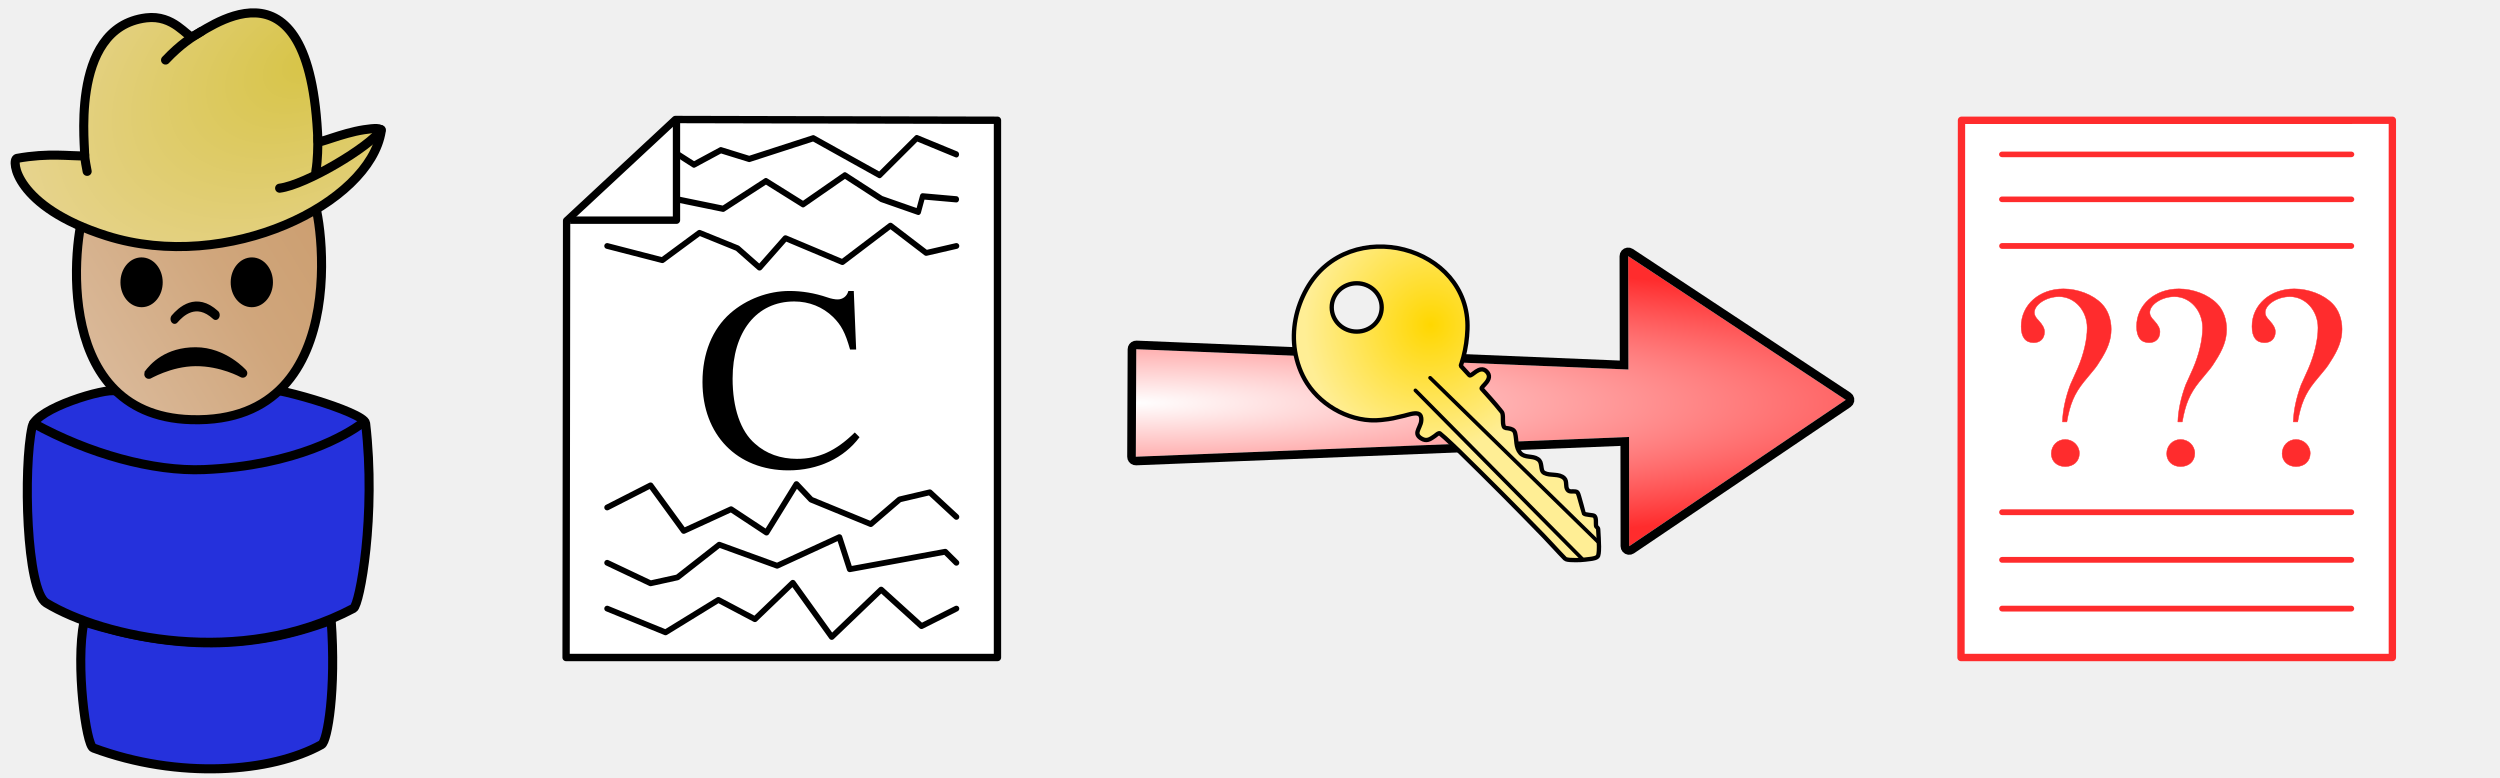
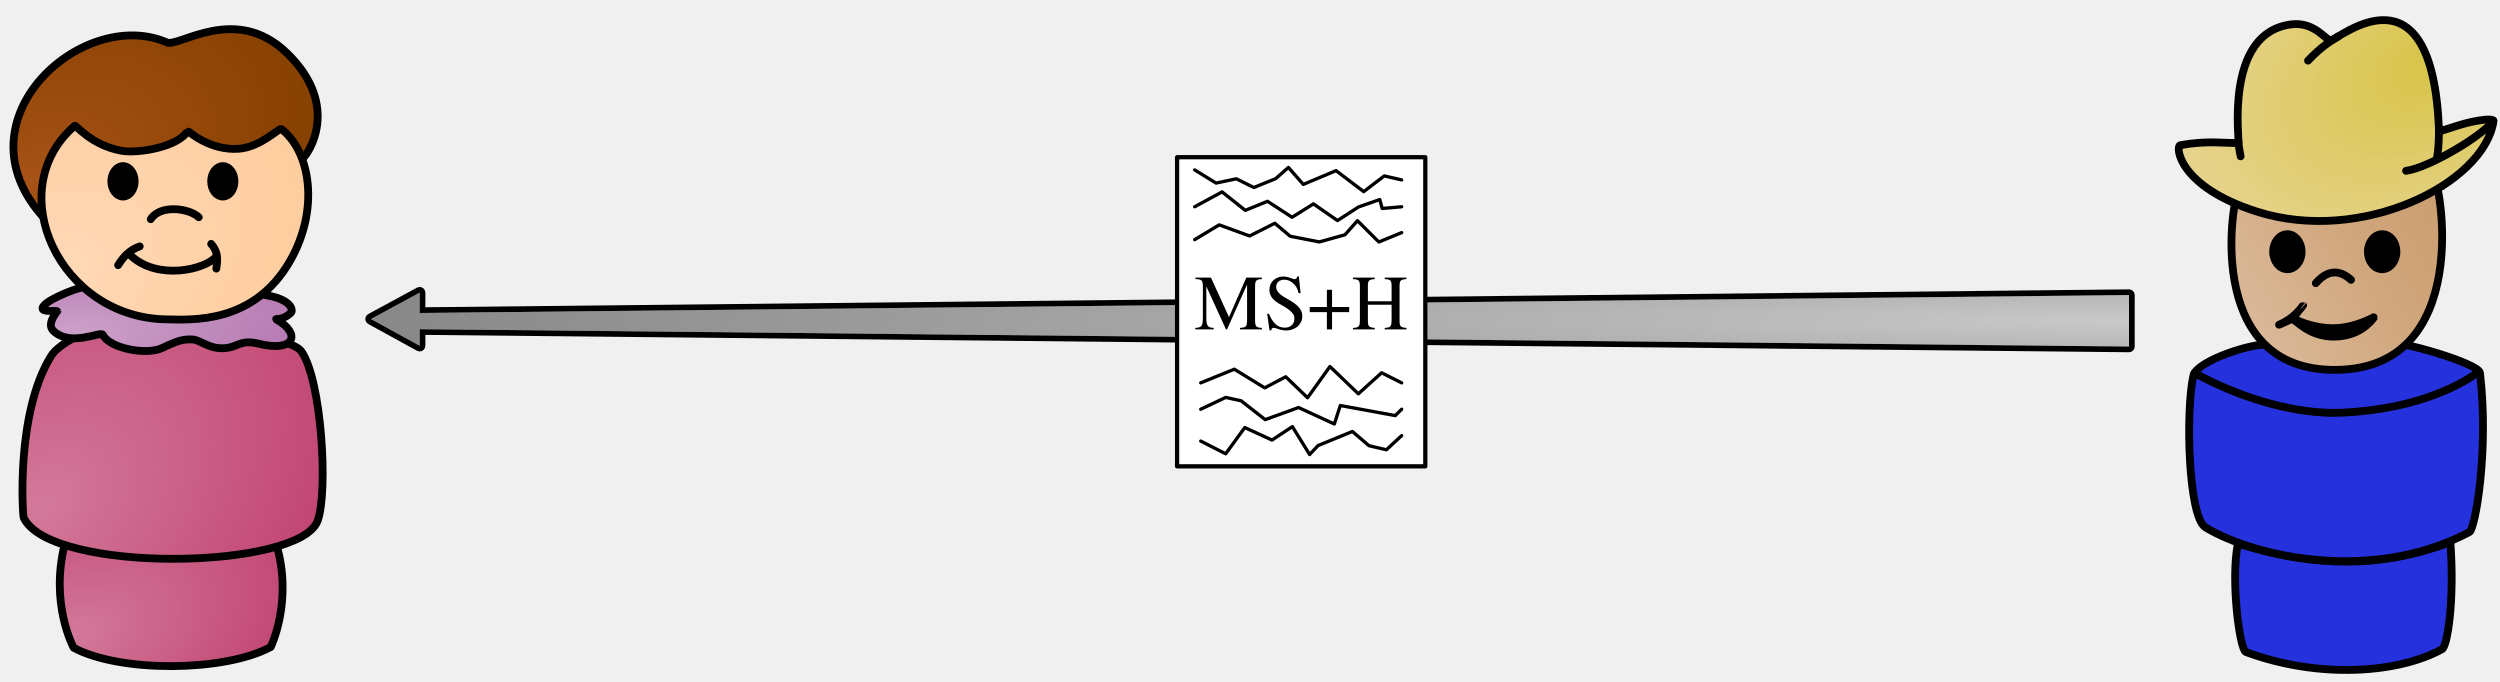
- <svg xmlns="http://www.w3.org/2000/svg" width="100%" height="100%" viewBox="0 0 1800 560" version="1.1" xml:space="preserve" style="fill-rule:evenodd;clip-rule:evenodd;stroke-linecap:round;stroke-linejoin:round;stroke-miterlimit:1;">
-   <g id="Alice and Bob" transform="matrix(1,0,0,1,-60,-340)">
-     <g id="bob_sad" transform="matrix(0.466667,0,0,0.466667,60,340)">
-       <g id="Layer1" transform="matrix(1,0,0,1,-300,0)">
-         <g id="Lower Body" transform="matrix(1,0,0,1,14.7399,3.31559)">
-           <path d="M414.763,956.16C401.544,1022.16 418.129,1146.57 429.162,1150.67C560.8,1199.6 703.607,1188.72 781.379,1145.51C790.558,1140.41 804.031,1060.49 796.185,953.596C673.431,999.545 555.882,999.879 414.763,956.16Z" style="fill:url(#_Radial1);stroke-width:14px;stroke:black;" />
-         </g>
-         <g id="Upper Body" transform="matrix(1,0,0,1,14.7399,3.31559)">
-           <path d="M463.257,600C448.66,594.767 341.26,626.493 334.898,654.924C320.807,717.896 325.651,908.126 356.619,926.967C443.692,979.942 655.855,1027.9 830.63,935.274C840.26,930.171 865.914,791.525 849.313,649.644C847.262,632.11 695.909,588.7 683.74,596.684L463.257,600Z" style="fill:url(#_Radial2);stroke-width:14px;stroke:black;" />
-         </g>
-         <g id="Face" transform="matrix(1,0,0,1,0.607137,9.01685)">
-           <path d="M781.219,297.94C764.337,320.678 435.876,307.777 431.198,313.669C418.241,329.985 368.119,631.926 594.514,638.478C859.198,646.138 789.423,286.89 781.219,297.94Z" style="fill:url(#_Linear3);stroke-width:14px;stroke:black;" />
-         </g>
-         <g id="Cowboy Hat" transform="matrix(1,0,0,1,31.1652,8.11235)">
-           <path d="M295.156,236.226C285.734,237.922 291.476,310.885 433.305,355.731C620.259,414.846 839.367,305.673 857.004,194.185C857.797,189.172 847.203,189.413 830.374,192.022C795.205,197.474 759.534,214.255 759.377,210.087C747.688,-100.228 579.888,45.697 565.442,48.073C557.013,49.46 536.969,14.163 494.385,19.419C371.688,34.562 402.573,232.227 399.147,232.33C376.386,233.018 344.24,227.393 295.156,236.226Z" style="fill:url(#_Radial4);stroke-width:14px;stroke:black;" />
-         </g>
-         <g id="Right Eye" transform="matrix(0.999958,0.00914364,-0.00914364,0.999958,211.851,13.3456)">
-           <ellipse cx="480.516" cy="417.834" rx="25.606" ry="31.426" style="fill:black;stroke-width:14px;stroke-miterlimit:1.414;stroke:black;" />
-         </g>
-         <g id="Left Eye" transform="matrix(0.999967,-0.00806357,0.00806357,0.999967,34.5604,21.61)">
-           <ellipse cx="480.516" cy="417.834" rx="25.606" ry="31.426" style="fill:black;stroke-width:14px;stroke-miterlimit:1.414;stroke:black;" />
-         </g>
-         <g id="Nose" transform="matrix(1,0,0,1.20707,21.7584,-88.7653)">
-           <path d="M547.641,481.186C557.042,472.18 580.621,453.136 610.903,476.203" style="fill:none;stroke-width:12.63px;stroke:black;" />
-         </g>
-         <g id="Smile" transform="matrix(-1,0,0,-1,1181.08,1117.51)">
-           <path d="M579.242,574.772C535.744,574.768 506.534,541.77 506.534,541.77C506.534,541.77 538.797,559.864 579.242,559.582C619.686,559.301 653.347,538.555 652.776,539.346C644.016,551.461 622.739,574.777 579.242,574.772Z" style="fill:black;stroke-width:14px;stroke-miterlimit:1.414;stroke:black;" />
-         </g>
-         <g id="Chest Line" transform="matrix(1,0,0,1,14.7399,3.31559)">
-           <path d="M337.041,649.855C422.385,696.809 521.407,724.498 600,721.185C743.28,715.145 821.746,665.823 842.671,650.788" style="fill:none;stroke-width:14px;stroke:black;" />
-         </g>
-         <g transform="matrix(1,0,0,1,31.1652,8.11235)">
-           <path d="M579.272,40.533C565.406,48.877 547.579,59.873 524.256,84.535" style="fill:none;stroke-width:14px;stroke-miterlimit:1.414;stroke:black;" />
-         </g>
-         <g transform="matrix(1,0,0,1,31.1652,8.11235)">
-           <path d="M857.021,192.022C839.843,217.907 741.128,277.061 700.258,282.241" style="fill:none;stroke-width:14px;stroke-miterlimit:1.414;stroke:black;" />
-         </g>
-         <g transform="matrix(1,0,0,1,31.1652,8.11235)">
-           <path d="M759.265,204.558C759.123,216.959 759.319,237.762 756.107,256.27" style="fill:none;stroke-width:14px;stroke-miterlimit:1.414;stroke:black;" />
-         </g>
-         <g transform="matrix(1,0,0,1,31.1652,8.11235)">
-           <path d="M399.486,230.414C399.486,237.055 402.57,252.479 403.303,256.27" style="fill:none;stroke-width:14px;stroke-miterlimit:1.414;stroke:black;" />
-         </g>
-       </g>
-     </g>
-     <g id="decrypt" transform="matrix(0.442479,0,0,0.442479,867.879,496.106)">
-       <g transform="matrix(7.16998,0,0,3.79394,-3905.75,-1035.26)">
-         <g id="Layer2">
-           <g>
-             <path d="M547.959,329.661L547.859,375.77L659.795,367.29L659.824,414.148L708.978,351.387L659.596,289.744L659.647,338.365L547.959,329.661Z" style="fill:url(#_Radial5);" />
-             <path d="M660.031,286.147L660.673,286.665L710.054,348.308L710.596,349.321L710.891,350.648L710.895,352.088L710.607,353.421L710.071,354.445L660.917,417.205L660.276,417.738L659.576,417.808L658.909,417.407L658.359,416.588L657.998,415.454L657.871,414.152L657.845,371.131L547.937,379.457L547.313,379.313L546.746,378.803L546.295,377.979L546.004,376.926L545.906,375.754L546.007,329.645L546.109,328.48L546.402,327.435L546.854,326.619L547.419,326.114L548.04,325.974L657.69,334.519L657.644,289.751L657.767,288.453L658.124,287.32L658.67,286.496L659.333,286.088L660.031,286.147ZM659.647,338.365L547.959,329.661L547.859,375.77L659.795,367.29L659.824,414.148L708.978,351.387L659.596,289.744L659.647,338.365Z" style="fill:black;" />
-           </g>
-         </g>
-       </g>
-     </g>
-     <g id="ciphertext" transform="matrix(0.378753,0,0,0.378753,433.505,392.748)">
-       <g id="Layer11" transform="matrix(1,0,0,1,-100,0)">
-         <g transform="matrix(1.05814,0,0,1.06583,-123.879,-73.7269)">
-           <path d="M1071.59,153.015L492.928,151.663L297.529,332.115L296.621,1111.21L1071.59,1111.21L1071.59,153.015Z" style="fill:white;stroke-width:13.18px;stroke-miterlimit:1.414;stroke:black;" />
-         </g>
-         <g transform="matrix(41.1801,0,0,41.1801,-18892.2,-24231.3)">
-           <text x="469.337px" y="606.582px" style="font-family:Times;font-size:12px;fill:black;">C</text>
-         </g>
-         <g transform="matrix(0.851576,0,0,1,137.15,37.4824)">
-           <path d="M309.61,202.155L412.751,220.178L508.109,167.497L591.074,211.663L684.391,156.505L765.976,201.506L848.421,226.051L857.851,196.471L933.288,202.155" style="fill:none;stroke-width:11.84px;stroke-miterlimit:1.414;stroke:black;" />
-         </g>
-         <g transform="matrix(1,0,0,1,-1.37281,126.158)">
-           <path d="M269.458,202.155L374.303,229.189L444.933,177.108L517.109,206.379L559.062,243.348L608.379,187.351L716.597,232.833L807.952,163.466L875.879,215.399L933.288,202.155" style="fill:none;stroke-width:11px;stroke-miterlimit:1.414;stroke:black;" />
-         </g>
-         <g transform="matrix(1,0,0,1,-1.37281,623.279)">
-           <path d="M269.458,202.155L351.912,160.102L415.017,246.757L504.996,205.465L572.318,249.889L629.26,157.658L657.153,187.273L770.559,233.79L825.322,186.807L882.763,173.306L933.288,220.066" style="fill:none;stroke-width:11px;stroke-miterlimit:1.414;stroke:black;" />
-         </g>
-         <g transform="matrix(1,0,0,1,-1.37281,728.411)">
-           <path d="M269.458,202.155L351.957,241.204L403.106,229.929L482.487,167.748L592.578,207.805L710.852,153.378L730.635,214.444L912.137,181.14L933.288,202.155" style="fill:none;stroke-width:11px;stroke-miterlimit:1.414;stroke:black;" />
-         </g>
-         <g transform="matrix(1,0,0,1,-1.37281,815.519)">
-           <path d="M269.458,202.155L380.408,247.317L480.828,185.597L550.297,222.28L622.365,153.041L696.347,256.089L790.285,166L866.978,235.472L933.288,202.155" style="fill:none;stroke-width:11px;stroke-miterlimit:1.414;stroke:black;" />
-         </g>
-         <g transform="matrix(0.860411,0,0,1,128.904,-47.9369)">
-           <path d="M318.038,202.155L353.485,221.679L412.842,194.149L475.618,210.88L617.165,171.435L763.635,241.577L845.756,171.146L933.288,202.155" style="fill:none;stroke-width:11.79px;stroke-miterlimit:1.414;stroke:black;" />
-         </g>
-         <g transform="matrix(1,0,0,1.01407,100,-1.23684)">
-           <path d="M299.835,87.92L299.835,276.623L97.642,276.623" style="fill:none;stroke-width:13.9px;stroke-linecap:butt;stroke-miterlimit:1.414;stroke:black;" />
-         </g>
-       </g>
-     </g>
-     <g id="gibberish_red" transform="matrix(0.378753,0,0,0.378753,1437.83,392.748)">
-       <g id="Layer12" transform="matrix(1,0,0,1,-100,0)">
-         <g transform="matrix(1.05814,0,0,1.06583,-123.879,-73.7269)">
-           <path d="M1071.59,153.015L297.529,153.051L296.621,1111.21L1071.59,1111.21L1071.59,153.015Z" style="fill:white;stroke-width:13.18px;stroke-miterlimit:1.414;stroke:rgb(255,44,45);" />
-         </g>
-         <g transform="matrix(41.1801,0,0,41.1801,-19056.4,-24235.3)">
-           <text x="469.337px" y="606.582px" style="font-family:Times;font-size:12px;fill:rgb(255,44,45);stroke-width:0.02px;stroke-linecap:butt;stroke-miterlimit:1.414;stroke:rgb(255,44,45);">???</text>
-         </g>
-         <g transform="matrix(1.06438,0,0,1,-61.4567,37.4824)">
-           <path d="M309.61,202.155L933.288,202.155" style="fill:none;stroke-width:10.65px;stroke-miterlimit:1.414;stroke:rgb(255,44,45);" />
-         </g>
-         <g transform="matrix(1,0,0,1,-1.37281,126.158)">
-           <path d="M269.458,202.155L933.288,202.155" style="fill:none;stroke-width:11px;stroke-miterlimit:1.414;stroke:rgb(255,44,45);" />
-         </g>
-         <g transform="matrix(1,0,0,1,-1.37281,632.29)">
-           <path d="M269.458,202.155L933.288,202.155" style="fill:none;stroke-width:11px;stroke-miterlimit:1.414;stroke:rgb(255,44,45);" />
-         </g>
-         <g transform="matrix(1,0,0,1,-1.37281,722.845)">
-           <path d="M269.458,202.155L933.288,202.155" style="fill:none;stroke-width:11px;stroke-miterlimit:1.414;stroke:rgb(255,44,45);" />
-         </g>
-         <g transform="matrix(1,0,0,1,-1.37281,815.519)">
-           <path d="M269.458,202.155L933.288,202.155" style="fill:none;stroke-width:11px;stroke-miterlimit:1.414;stroke:rgb(255,44,45);" />
-         </g>
-         <g transform="matrix(1.07896,0,0,1,-75.0646,-47.9369)">
-           <path d="M318.038,202.155L933.288,202.155" style="fill:none;stroke-width:10.57px;stroke-miterlimit:1.414;stroke:rgb(255,44,45);" />
-         </g>
-       </g>
-     </g>
-     <g id="key" transform="matrix(0.223436,0,0,0.223436,963.07,494.788)">
-       <g id="Layer21" transform="matrix(1,0,0,1,-360,0)">
-         <path d="M1026.34,487.029C1024.69,484.556 1027.15,481.125 1027.91,478.249C1029.68,471.477 1032.12,464.893 1033.9,458.123C1041.67,428.63 1045.83,398.701 1046.99,368.114C1057.16,99.603 665.396,-4.313 528.88,238.226C494.669,299.005 480.119,370.524 491.379,439.097C497.389,475.705 510.216,511.526 530.432,542.74C580.034,619.327 677.091,670.38 768.787,660.599C806.06,656.623 808.649,654.868 843.39,646.829C852.572,644.704 875.964,636.278 888.218,640.384C896.802,643.261 898.654,652.222 898.295,660.189C897.851,670.075 895.52,674.141 891.693,683.604C887.893,693.001 881.52,703.202 889.193,712.615C890.905,714.716 892.952,716.57 895.179,718.114C898.153,720.177 901.315,722.041 904.684,723.362C919.386,729.127 930.203,719.945 941.791,712.18C946.33,709.138 950.202,704.616 955.461,703.135C957.678,702.511 959.583,705.247 961.403,706.658C966.105,710.303 970.592,714.226 974.968,718.257C990.346,732.426 1005.7,746.628 1020.65,761.248C1113.79,852.329 1201.98,940.769 1292.64,1034.38C1315.9,1058.39 1337.99,1083.53 1361.42,1107.38C1364.61,1110.63 1375.16,1111.52 1377.92,1111.64C1404.38,1112.8 1416.48,1112.07 1443.05,1108.43C1449.41,1107.56 1465.22,1105.8 1468.11,1097.85C1470.82,1090.42 1470.87,1072.55 1470.8,1068.77C1470.46,1050.03 1469.43,1031.31 1468.26,1012.6C1467.91,1006.87 1461.91,1006.44 1461.23,1001.21C1460.21,993.299 1463.03,976.01 1456.12,969.847C1452.15,966.311 1425.95,966.717 1422.14,961.888C1421.58,961.165 1408.43,912.457 1406.47,906.543C1405.02,902.181 1404,897.431 1401.16,893.822C1399.63,891.877 1396.7,891.492 1394.26,891.053C1386.01,889.566 1375.5,893.666 1369.51,885.597C1361.37,874.617 1369.12,858.322 1358.88,848.262C1342.27,831.925 1313.79,841.419 1294.43,831.184C1286.13,826.795 1286.2,817.037 1284.9,809.25C1283.17,798.903 1282.4,792.626 1273.52,786.491C1256.91,775.01 1231.51,783.375 1217.48,767.189C1201.41,748.65 1206.17,724.505 1200.46,702.542C1197.67,691.785 1188.77,689.275 1178.97,687.529C1174.39,686.713 1166.23,687.471 1164.03,681.547C1159.02,668.018 1163.13,653.232 1159.84,639.471C1158.95,635.753 1155.93,632.881 1153.61,629.84C1139.7,611.596 1098.52,566.181 1093.01,560.07C1087.48,553.935 1133.95,529.608 1108.6,504.274C1085.95,481.634 1059.65,523.384 1053.21,516.343C1038.47,500.234 1026.34,487.029 1026.34,487.029ZM690.093,220.034C734.53,220.034 770.607,254.931 770.607,297.914C770.607,340.898 734.53,375.794 690.093,375.794C645.656,375.794 609.579,340.898 609.579,297.914C609.579,254.931 645.656,220.034 690.093,220.034Z" style="fill:url(#_Radial6);stroke-width:14px;stroke-miterlimit:1.414;stroke:black;" />
-         <g transform="matrix(0.992631,0,0,0.992708,6.47944,4.12211)">
-           <path d="M879.316,565.256L1419.35,1110.94" style="fill:none;stroke-width:12.09px;stroke-miterlimit:1.414;stroke:black;" />
-         </g>
-         <g transform="matrix(1.00065,0,0,0.967579,46.8327,-22.285)">
-           <path d="M879.316,565.256L1419.35,1110.94" style="fill:none;stroke-width:12.19px;stroke-miterlimit:1.414;stroke:black;" />
-         </g>
-       </g>
-     </g>
+ <svg xmlns="http://www.w3.org/2000/svg" width="100%" height="100%" viewBox="0 0 1320 360" version="1.1" xml:space="preserve" style="fill-rule:evenodd;clip-rule:evenodd;stroke-linecap:round;stroke-linejoin:round;stroke-miterlimit:1.414;">
+   <g id="Layer1">
+     <path id="Lower Body" d="M145.773,287.036c-38.105,-9.575 -71.339,-9.979 -111.491,-0.169c-8.187,32.102 4.645,55.167 4.645,55.167c24.333,13.144 79.641,12.79 104.018,-0.411c0,0 12.021,-24.48 2.828,-54.587Z" style="fill:url(#_Radial1);stroke-width:4.12px;stroke:#000;" />
+     <path id="Upper Body" d="M42.082,177.347c-0.989,-0.466 -11.687,5.219 -14.953,10.41c-18.955,30.13 -15.126,84.6 -14.616,85.652c14.369,29.673 145.762,27.557 155.225,1.513c5.571,-15.331 2.154,-74.358 -8.727,-89.581c-5.963,-8.343 -85.39,-24.753 -116.929,-7.994Z" style="fill:url(#_Radial2);stroke-width:4.12px;stroke:#000;" />
+     <path id="Collar" d="M42.171,152.128c-2.13,0.17 -21.114,7.375 -19.616,11.121c0.584,1.458 7.526,0.664 7.726,1.058c0.061,0.12 -5.987,6.601 -2.119,10.354c9.013,8.745 25.094,0.054 26.096,2.069c3.664,7.374 23.275,10.899 31.357,7.009c8.962,-4.313 11.585,-4.607 15.751,-4.514c4.619,0.104 9.199,5.605 18.128,4.514c6.701,-0.818 7.64,-4.582 17.165,-2.231c19.084,4.709 22.507,-5.362 9.361,-12.774c-1.402,-0.79 3.092,0.861 7.661,-3.698c1.159,-1.156 0.352,-7.245 -14.242,-9.324" style="fill:url(#_Radial3);stroke-width:4.12px;stroke:#000;" />
+     <path id="Hair" d="M25.616,117.56c-52.08,-52.306 17.567,-114.806 62.466,-95.168c6.348,2.776 36.307,-20.763 63.528,5.719c28.794,28.012 10.786,53.792 8.173,55.5" style="fill:url(#_Radial4);stroke-width:4.12px;stroke:#000;" />
+     <path id="Face" d="M39.468,66.387c-39.332,33.957 -8.039,101.562 48.563,102.244c12.927,0.155 46.29,2.784 65.517,-31.561c14.99,-26.775 10.481,-56.878 -4.953,-68.906c-1.19,-0.927 -10.619,9.448 -22.475,10.372c-15.407,1.201 -26.965,-9.493 -26.978,-9.47c-4.931,8.608 -26.512,12.148 -35.179,10.509c-15.829,-2.994 -23.535,-13.364 -24.495,-13.188Z" style="fill:url(#_Radial5);stroke-width:4.12px;stroke:#000;" />
+     <path id="Nose" d="M79.592,115.746c5.077,-8.01 20.49,-5.738 25.339,-1.042" style="fill:none;stroke-width:4.12px;stroke:#000;" />
+     <path id="Left Smile" d="M62.361,140.026c3.085,-5.006 6.609,-8.285 11.41,-9.928" style="fill:none;stroke-width:4.12px;stroke:#000;" />
+     <path id="Lower Smile" d="M68.978,134.891c14.301,13.409 39.337,7.507 45.222,0.569" style="fill:none;stroke-width:4.12px;stroke:#000;" />
+     <path id="Right Smile" d="M111.5,128.768c2.855,3.396 3.838,6.454 2.7,13.073" style="fill:none;stroke-width:4.12px;stroke:#000;" />
+     <ellipse cx="64.945" cy="95.743" rx="6.157" ry="8.049" style="fill:#000;stroke-width:4.12px;stroke:#000;" />
+     <ellipse cx="117.651" cy="95.743" rx="6.157" ry="8.049" style="fill:#000;stroke-width:4.12px;stroke:#000;" />
+   </g>
+   <g id="Layer11">
+     <path id="Lower Body1" d="M1181.59,287.033c-3.888,19.416 0.991,56.016 4.237,57.222c38.726,14.394 80.738,11.193 103.618,-1.518c2.7,-1.5 6.663,-25.012 4.355,-56.459c-36.113,13.518 -70.694,13.616 -112.21,0.755Z" style="fill:url(#_Radial6);stroke-width:4.12px;stroke-miterlimit:1;stroke:#000;" />
+     <path id="Upper Body1" d="M1195.85,182.255c-4.294,-1.54 -35.89,7.794 -37.762,16.158c-4.145,18.525 -2.72,74.489 6.39,80.032c25.616,15.584 88.032,29.692 139.449,2.443c2.832,-1.501 10.38,-42.289 5.496,-84.028c-0.604,-5.159 -45.13,-17.929 -48.71,-15.581l-64.863,0.976Z" style="fill:url(#_Radial7);stroke-width:4.12px;stroke-miterlimit:1;stroke:#000;" />
+     <path id="Face1" d="M1285.24,95.07c-4.967,6.689 -101.596,2.894 -102.972,4.627c-3.812,4.8 -18.557,93.627 48.045,95.555c77.867,2.253 57.34,-103.433 54.927,-100.182Z" style="fill:url(#_Linear8);stroke-width:4.12px;stroke-miterlimit:1;stroke:#000;" />
+     <path id="Cowboy Hat" d="M1151.23,76.648c-2.772,0.499 -1.083,21.964 40.641,35.157c55,17.391 119.459,-14.726 124.648,-47.525c0.233,-1.474 -2.884,-1.403 -7.835,-0.636c-10.346,1.604 -20.84,6.541 -20.886,5.314c-3.439,-91.291 -52.803,-48.361 -57.053,-47.662c-2.48,0.408 -8.377,-9.976 -20.904,-8.43c-36.097,4.455 -27.01,62.606 -28.018,62.636c-6.696,0.203 -16.153,-1.452 -30.593,1.146Z" style="fill:url(#_Radial9);stroke-width:4.12px;stroke-miterlimit:1;stroke:#000;" />
+     <path id="Right Eye" d="M1257.87,123.657c4.158,0.038 7.495,4.212 7.449,9.314c-0.047,5.102 -3.46,9.214 -7.618,9.176c-4.157,-0.038 -7.495,-4.211 -7.448,-9.314c0.047,-5.102 3.46,-9.214 7.617,-9.176Z" style="fill:#000;stroke-width:4.12px;stroke:#000;" />
+     <path id="Left Eye" d="M1207.67,123.657c4.158,-0.033 7.566,4.082 7.607,9.184c0.042,5.103 -3.3,9.272 -7.458,9.306c-4.157,0.033 -7.566,-4.082 -7.607,-9.184c-0.041,-5.102 3.301,-9.272 7.458,-9.306Z" style="fill:#000;stroke-width:4.12px;stroke:#000;" />
+     <path id="Nose1" d="M1222.74,149.524c2.766,-3.198 9.703,-9.96 18.611,-1.769" style="fill:none;stroke-width:4.12px;stroke-miterlimit:1;stroke:#000;" />
+     <path id="Smile" d="M1203.34,171.466c0.795,-0.35 4.01,-1.694 7.161,-4.307c3.777,-3.132 5.525,-6 5.556,-5.976c0.034,0.026 -5.404,6.852 -5.404,6.852c0,0 9.492,5.322 21.39,5.24c11.898,-0.083 21.801,-6.186 21.633,-5.954c-2.577,3.565 -8.837,10.424 -21.633,10.422c-12.796,-0.001 -19.823,-8.757 -21.762,-9.377l-6.941,3.1Z" style="fill:#000;stroke-width:4.12px;stroke:#000;" />
+     <path id="Chest Line" d="M1158.72,196.922c25.107,13.813 54.238,21.959 77.359,20.984c42.151,-1.777 65.235,-16.287 71.391,-20.71" style="fill:none;stroke-width:4.12px;stroke-miterlimit:1;stroke:#000;" />
+     <path d="M1234.81,19.078c-4.079,2.454 -9.323,5.689 -16.185,12.944" style="fill:none;stroke-width:4.12px;stroke:#000;" />
+     <path d="M1316.53,63.644c-5.054,7.615 -34.095,25.017 -46.118,26.541" style="fill:none;stroke-width:4.12px;stroke:#000;" />
+     <path d="M1287.77,67.332c-0.042,3.648 0.016,9.768 -0.929,15.213" style="fill:none;stroke-width:4.12px;stroke:#000;" />
+     <path d="M1181.92,74.938c0,1.954 0.908,6.492 1.123,7.607" style="fill:none;stroke-width:4.12px;stroke:#000;" />
+   </g>
+   <path d="M1124.12,155.781l0,27.2l-902.528,-9.182l0,8.768l-25.71,-14.124l25.71,-13.934l0,10.754l902.528,-9.482Z" style="fill:url(#_Radial10);" />
+   <path d="M222.565,151.671l1.058,0.63l0.716,1.003l0.252,1.205l0,7.722l899.497,-9.449l1.158,0.219l0.984,0.648l0.658,0.977l0.231,1.155l0,27.2l-0.231,1.155l-0.658,0.977l-0.984,0.649l-1.157,0.219l-899.498,-9.151l0,5.737l-0.254,1.208l-0.719,1.004l-1.063,0.629l-1.226,0.147l-1.182,-0.359l-25.711,-14.124l-0.962,-0.838l-0.527,-1.162l0.004,-1.276l0.533,-1.159l0.967,-0.832l25.711,-13.933l1.18,-0.353l1.223,0.152ZM195.881,168.443l25.71,14.124l0,-8.768l902.528,9.182l0,-27.2l-902.528,9.482l0,-10.754l-25.71,13.934Z" style="fill:#000;" />
+   <g id="Layer12">
+     <path d="M752.557,83.006l-131.055,0.006l-0.002,163.214l131.057,0l0,-163.22Z" style="fill:#fff;stroke-width:2.24px;stroke:#000;" />
+     <path d="M630.788,109.171l14.477,-7.847l12.249,9.751l11.717,-4.785l12.978,8.42l11.291,-7.059l12.701,8.815l11.103,-7.192l11.221,-3.923l1.283,4.728l10.267,-0.908" style="fill:none;stroke-width:1.76px;stroke:#000;" />
+     <path d="M630.788,89.71l11.298,6.956l10.693,-2.259l9.247,4.594l11.535,-4.678l6.705,-5.908l7.882,8.949l17.296,-7.268l14.6,11.086l10.856,-8.3l9.175,2.116" style="fill:none;stroke-width:1.76px;stroke:#000;" />
+     <path d="M633.982,232.877l13.178,6.721l10.085,-13.85l14.38,6.6l10.76,-7.1l9.1,14.74l4.458,-4.733l18.125,-7.434l8.752,7.509l9.18,2.158l8.075,-7.474" style="fill:none;stroke-width:1.76px;stroke:#000;" />
+     <path d="M633.982,216.075l13.185,-6.241l8.174,1.802l12.687,9.938l17.595,-6.402l18.902,8.698l3.162,-9.759l29.008,5.322l3.38,-3.358" style="fill:none;stroke-width:1.76px;stroke:#000;" />
+     <path d="M633.982,202.153l17.732,-7.218l16.049,9.864l11.102,-5.862l11.518,11.065l11.824,-16.469l15.013,14.398l12.258,-11.103l10.597,5.325" style="fill:none;stroke-width:1.76px;stroke:#000;" />
+     <path d="M630.793,126.532l12.939,-7.798l16.066,5.852l13.31,-6.707l8.134,6.862l15.363,2.991l13.529,-3.762l6.612,-7.448l11.292,11.256l12.037,-4.956" style="fill:none;stroke-width:1.76px;stroke:#000;" />
+     <text x="630.612px" y="173.91px" style="font-family:Times;font-size:41.309px;fill:#000;">MS+H</text>
  </g>
  <defs>
-     <radialGradient id="_Radial1" cx="0" cy="0" r="1" gradientUnits="userSpaceOnUse" gradientTransform="matrix(343.263,-322.889,260.567,177.106,720.844,1046.52)">
-       <stop offset="0%" style="stop-color:rgb(37,49,220);stop-opacity:1" />
+     <radialGradient id="_Radial1" cx="0" cy="0" r="1" gradientUnits="userSpaceOnUse" gradientTransform="matrix(115.916,-49.5556,29.2792,68.4872,37.7403,335.923)">
+       <stop offset="0%" style="stop-color:#d3799a;stop-opacity:1" />
+       <stop offset="100%" style="stop-color:#c24774;stop-opacity:1" />
    </radialGradient>
-     <radialGradient id="_Radial2" cx="0" cy="0" r="1" gradientUnits="userSpaceOnUse" gradientTransform="matrix(559.906,-349.895,260.012,416.073,754.079,756.908)">
-       <stop offset="0%" style="stop-color:rgb(37,49,220);stop-opacity:1" />
+     <radialGradient id="_Radial2" cx="0" cy="0" r="1" gradientUnits="userSpaceOnUse" gradientTransform="matrix(150.759,-88.2567,38.0801,121.973,21.4653,267.627)">
+       <stop offset="0%" style="stop-color:#d3799a;stop-opacity:1" />
+       <stop offset="100%" style="stop-color:#c24774;stop-opacity:1" />
    </radialGradient>
-     <linearGradient id="_Linear3" x1="0" y1="0" x2="1" y2="0" gradientUnits="userSpaceOnUse" gradientTransform="matrix(408.857,-249.036,249.036,408.857,409.875,546.35)">
-       <stop offset="0%" style="stop-color:rgb(219,187,156);stop-opacity:1" />
-       <stop offset="56%" style="stop-color:rgb(208,166,124);stop-opacity:1" />
-       <stop offset="100%" style="stop-color:rgb(203,157,110);stop-opacity:1" />
+     <radialGradient id="_Radial3" cx="0" cy="0" r="1" gradientUnits="userSpaceOnUse" gradientTransform="matrix(120.305,-22.5483,30.3877,31.1624,30.3877,178.338)">
+       <stop offset="0%" style="stop-color:#cda3ca;stop-opacity:1" />
+       <stop offset="100%" style="stop-color:#b87db4;stop-opacity:1" />
+     </radialGradient>
+     <radialGradient id="_Radial4" cx="0" cy="0" r="1" gradientUnits="userSpaceOnUse" gradientTransform="matrix(152.292,-69.2397,38.4674,95.6913,15.4466,95.8778)">
+       <stop offset="0%" style="stop-color:#a75216;stop-opacity:1" />
+       <stop offset="100%" style="stop-color:#854000;stop-opacity:1" />
+     </radialGradient>
+     <radialGradient id="_Radial5" cx="0" cy="0" r="1" gradientUnits="userSpaceOnUse" gradientTransform="matrix(137.137,-69.4853,34.6394,96.0307,25.6156,147.155)">
+       <stop offset="0%" style="stop-color:#ffd9b8;stop-opacity:1" />
+       <stop offset="100%" style="stop-color:#ffcd9e;stop-opacity:1" />
+     </radialGradient>
+     <radialGradient id="_Radial6" cx="0" cy="0" r="1" gradientUnits="userSpaceOnUse" gradientTransform="matrix(100.984,-94.9899,76.6556,52.1023,1271.63,313.617)">
+       <stop offset="0%" style="stop-color:#2531dc;stop-opacity:1" />
+     </radialGradient>
+     <radialGradient id="_Radial7" cx="0" cy="0" r="1" gradientUnits="userSpaceOnUse" gradientTransform="matrix(164.717,-102.935,76.4922,122.404,1281.41,228.415)">
+       <stop offset="0%" style="stop-color:#2531dc;stop-opacity:1" />
+     </radialGradient>
+     <linearGradient id="_Linear8" x1="0" y1="0" x2="1" y2="0" gradientUnits="userSpaceOnUse" gradientTransform="matrix(120.281,-73.2632,73.2632,120.281,1175.99,168.149)">
+       <stop offset="0%" style="stop-color:#dbbb9c;stop-opacity:1" />
+       <stop offset="56%" style="stop-color:#d0a67c;stop-opacity:1" />
+       <stop offset="100%" style="stop-color:#cb9d6e;stop-opacity:1" />
    </linearGradient>
-     <radialGradient id="_Radial4" cx="0" cy="0" r="1" gradientUnits="userSpaceOnUse" gradientTransform="matrix(-410.417,230.957,-146.678,-260.651,746.616,86.3205)">
-       <stop offset="0%" style="stop-color:rgb(215,196,71);stop-opacity:1" />
-       <stop offset="100%" style="stop-color:rgb(230,211,140);stop-opacity:1" />
+     <radialGradient id="_Radial9" cx="0" cy="0" r="1" gradientUnits="userSpaceOnUse" gradientTransform="matrix(-120.74,67.9447,-43.1509,-76.6803,1284.04,32.5478)">
+       <stop offset="0%" style="stop-color:#d7c447;stop-opacity:1" />
+       <stop offset="100%" style="stop-color:#e6d38c;stop-opacity:1" />
    </radialGradient>
-     <radialGradient id="_Radial5" cx="0" cy="0" r="1" gradientUnits="userSpaceOnUse" gradientTransform="matrix(222.794,-0.15627,0.0815837,62.2017,547.365,352.762)">
-       <stop offset="0%" style="stop-color:white;stop-opacity:1" />
-       <stop offset="100%" style="stop-color:rgb(255,44,45);stop-opacity:1" />
-     </radialGradient>
-     <radialGradient id="_Radial6" cx="0" cy="0" r="1" gradientUnits="userSpaceOnUse" gradientTransform="matrix(377.639,143.824,-147.804,388.09,928.597,353.97)">
-       <stop offset="0%" style="stop-color:rgb(255,215,0);stop-opacity:1" />
-       <stop offset="100%" style="stop-color:rgb(255,238,149);stop-opacity:1" />
+     <radialGradient id="_Radial10" cx="0" cy="0" r="1" gradientUnits="userSpaceOnUse" gradientTransform="matrix(-1283.91,-0.17224,-0.470149,68.5583,1127.22,169.439)">
+       <stop offset="0%" style="stop-color:#c9c9c9;stop-opacity:1" />
+       <stop offset="100%" style="stop-color:#707070;stop-opacity:1" />
    </radialGradient>
  </defs>
</svg>
